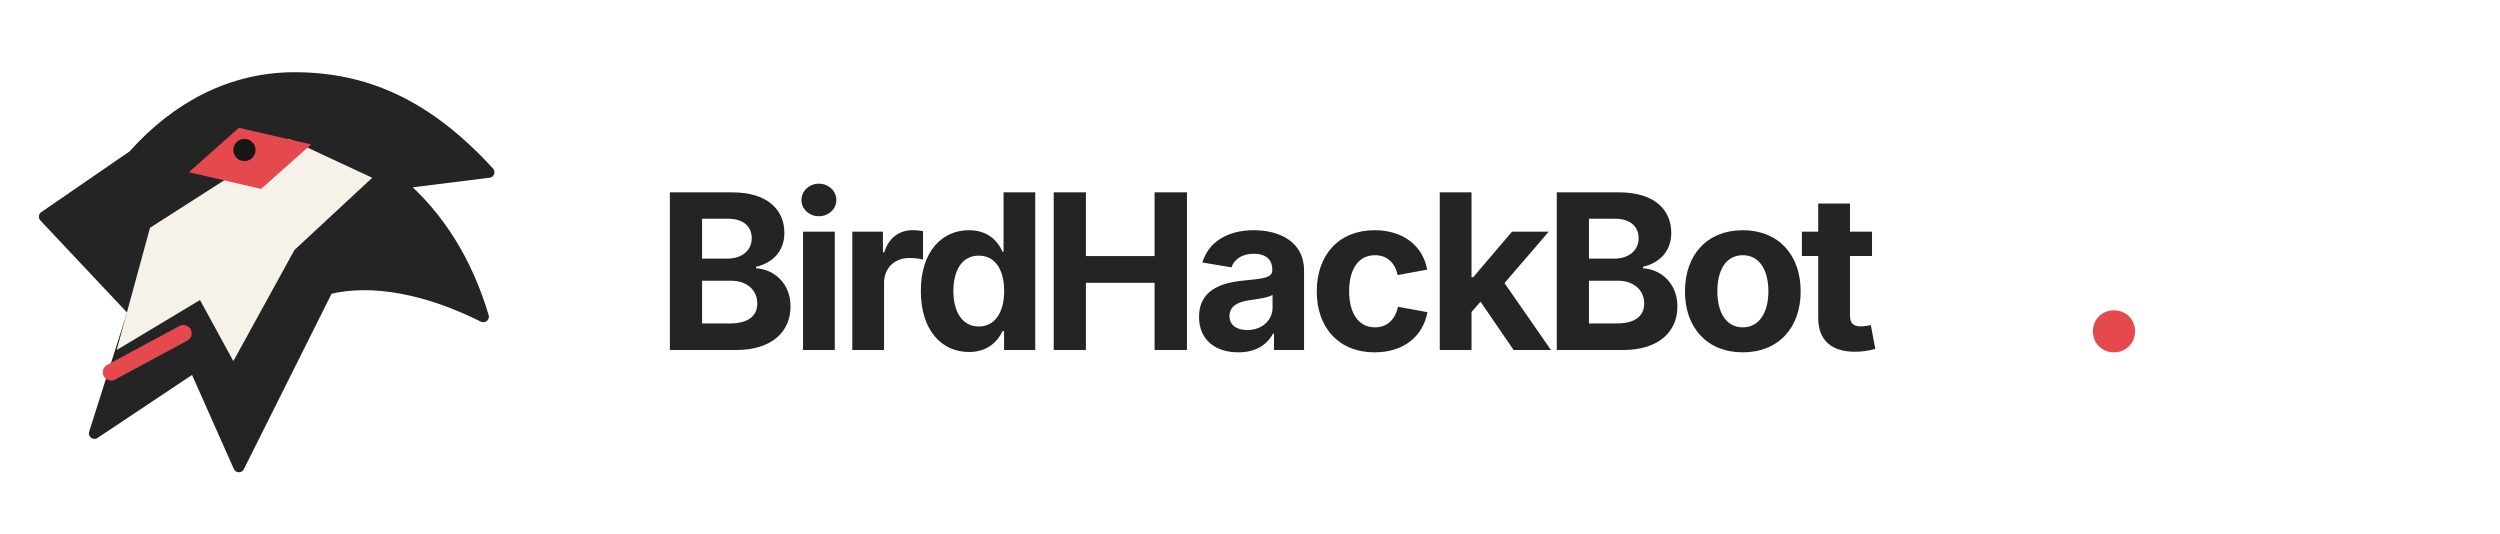
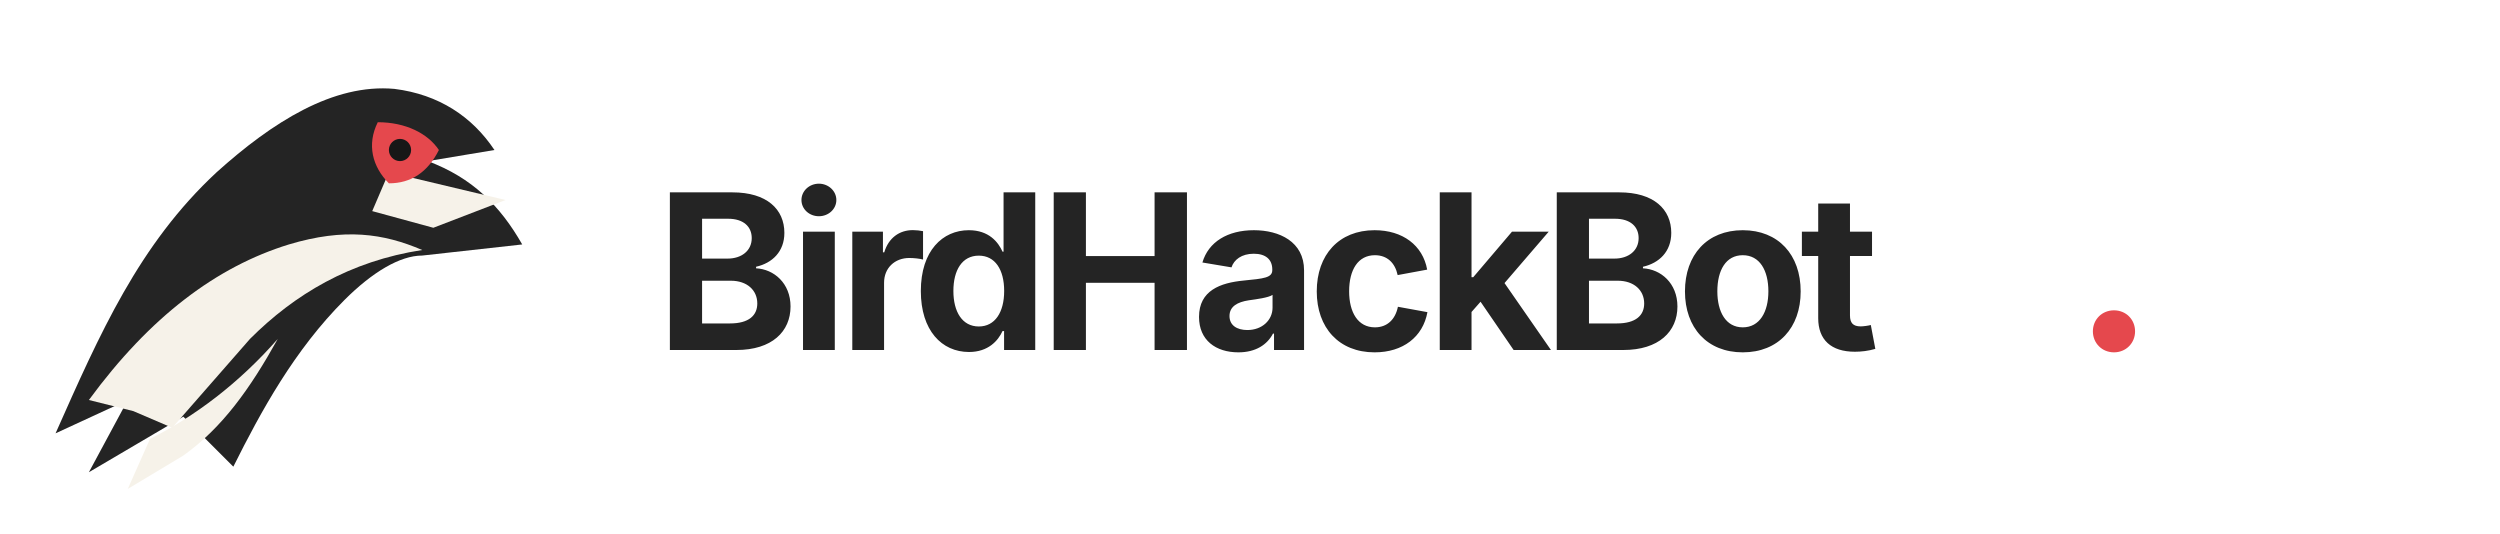
<svg xmlns="http://www.w3.org/2000/svg" viewBox="0 0 450 96" role="img" aria-labelledby="title desc">
-   <path fill="#242424" stroke="#242424" stroke-width="2" stroke-linejoin="round" d="M8 39 24 28c8-9 18-14 29-14 13 0 24 5 35 17l-16 2c7 6 12 14 15 24-10-5-20-7-28-5L43 84l-8-18L17 78l7-22L8 39Z" />
-   <path fill="#f6f2e9" d="m27 41 25-16 15 7-14 13-11 20-6-11-15 9 6-22Z" />
-   <path fill="#e5484d" d="m43 23 13 3-9 8-13-3 9-8Z" />
-   <circle cx="44" cy="27" r="2" fill="#171717" />
-   <path d="m20 67 13-7" fill="none" stroke="#e5484d" stroke-linecap="round" stroke-width="3" />
+   <path fill="#242424" d="M10 78c8-18 15-34 29-47C49 22 60 15 71 16c8 1 14 5 18 11l-12 2c8 3 13 8 17 15l-18 2c-4 0-9 3-14 8-9 9-15 20-20 30l-9-9-17 10 7-13-13 6Z" />
+   <path fill="#f6f2e9" d="M16 72c11-15 23-24 36-28 10-3 17-2 24 1-13 2-23 8-31 16L31 77l-7-3Z" />
+   <path fill="#f6f2e9" d="M27 79c8-4 16-10 23-18-5 9-10 16-17 21l-10 6 4-9Z" />
+   <path fill="#f6f2e9" d="M70 31 91 36l-13 5-11-3 3-7Z" />
+   <path fill="#e5484d" d="M68 22c5 0 9 2 11 5-2 4-5 6-9 6-3-3-4-7-2-11Z" />
+   <circle cx="72" cy="27" r="2" fill="#171717" />
  <text x="118" y="63" fill="#242424" font-family="Inter,Segoe UI,Arial,sans-serif" font-size="39" font-weight="700" letter-spacing="-1.7" textLength="246" lengthAdjust="spacingAndGlyphs">BirdHackBot</text>
  <text x="373" y="63" fill="#e5484d" font-family="Inter,Segoe UI,Arial,sans-serif" font-size="45" font-weight="700">.</text>
</svg>
